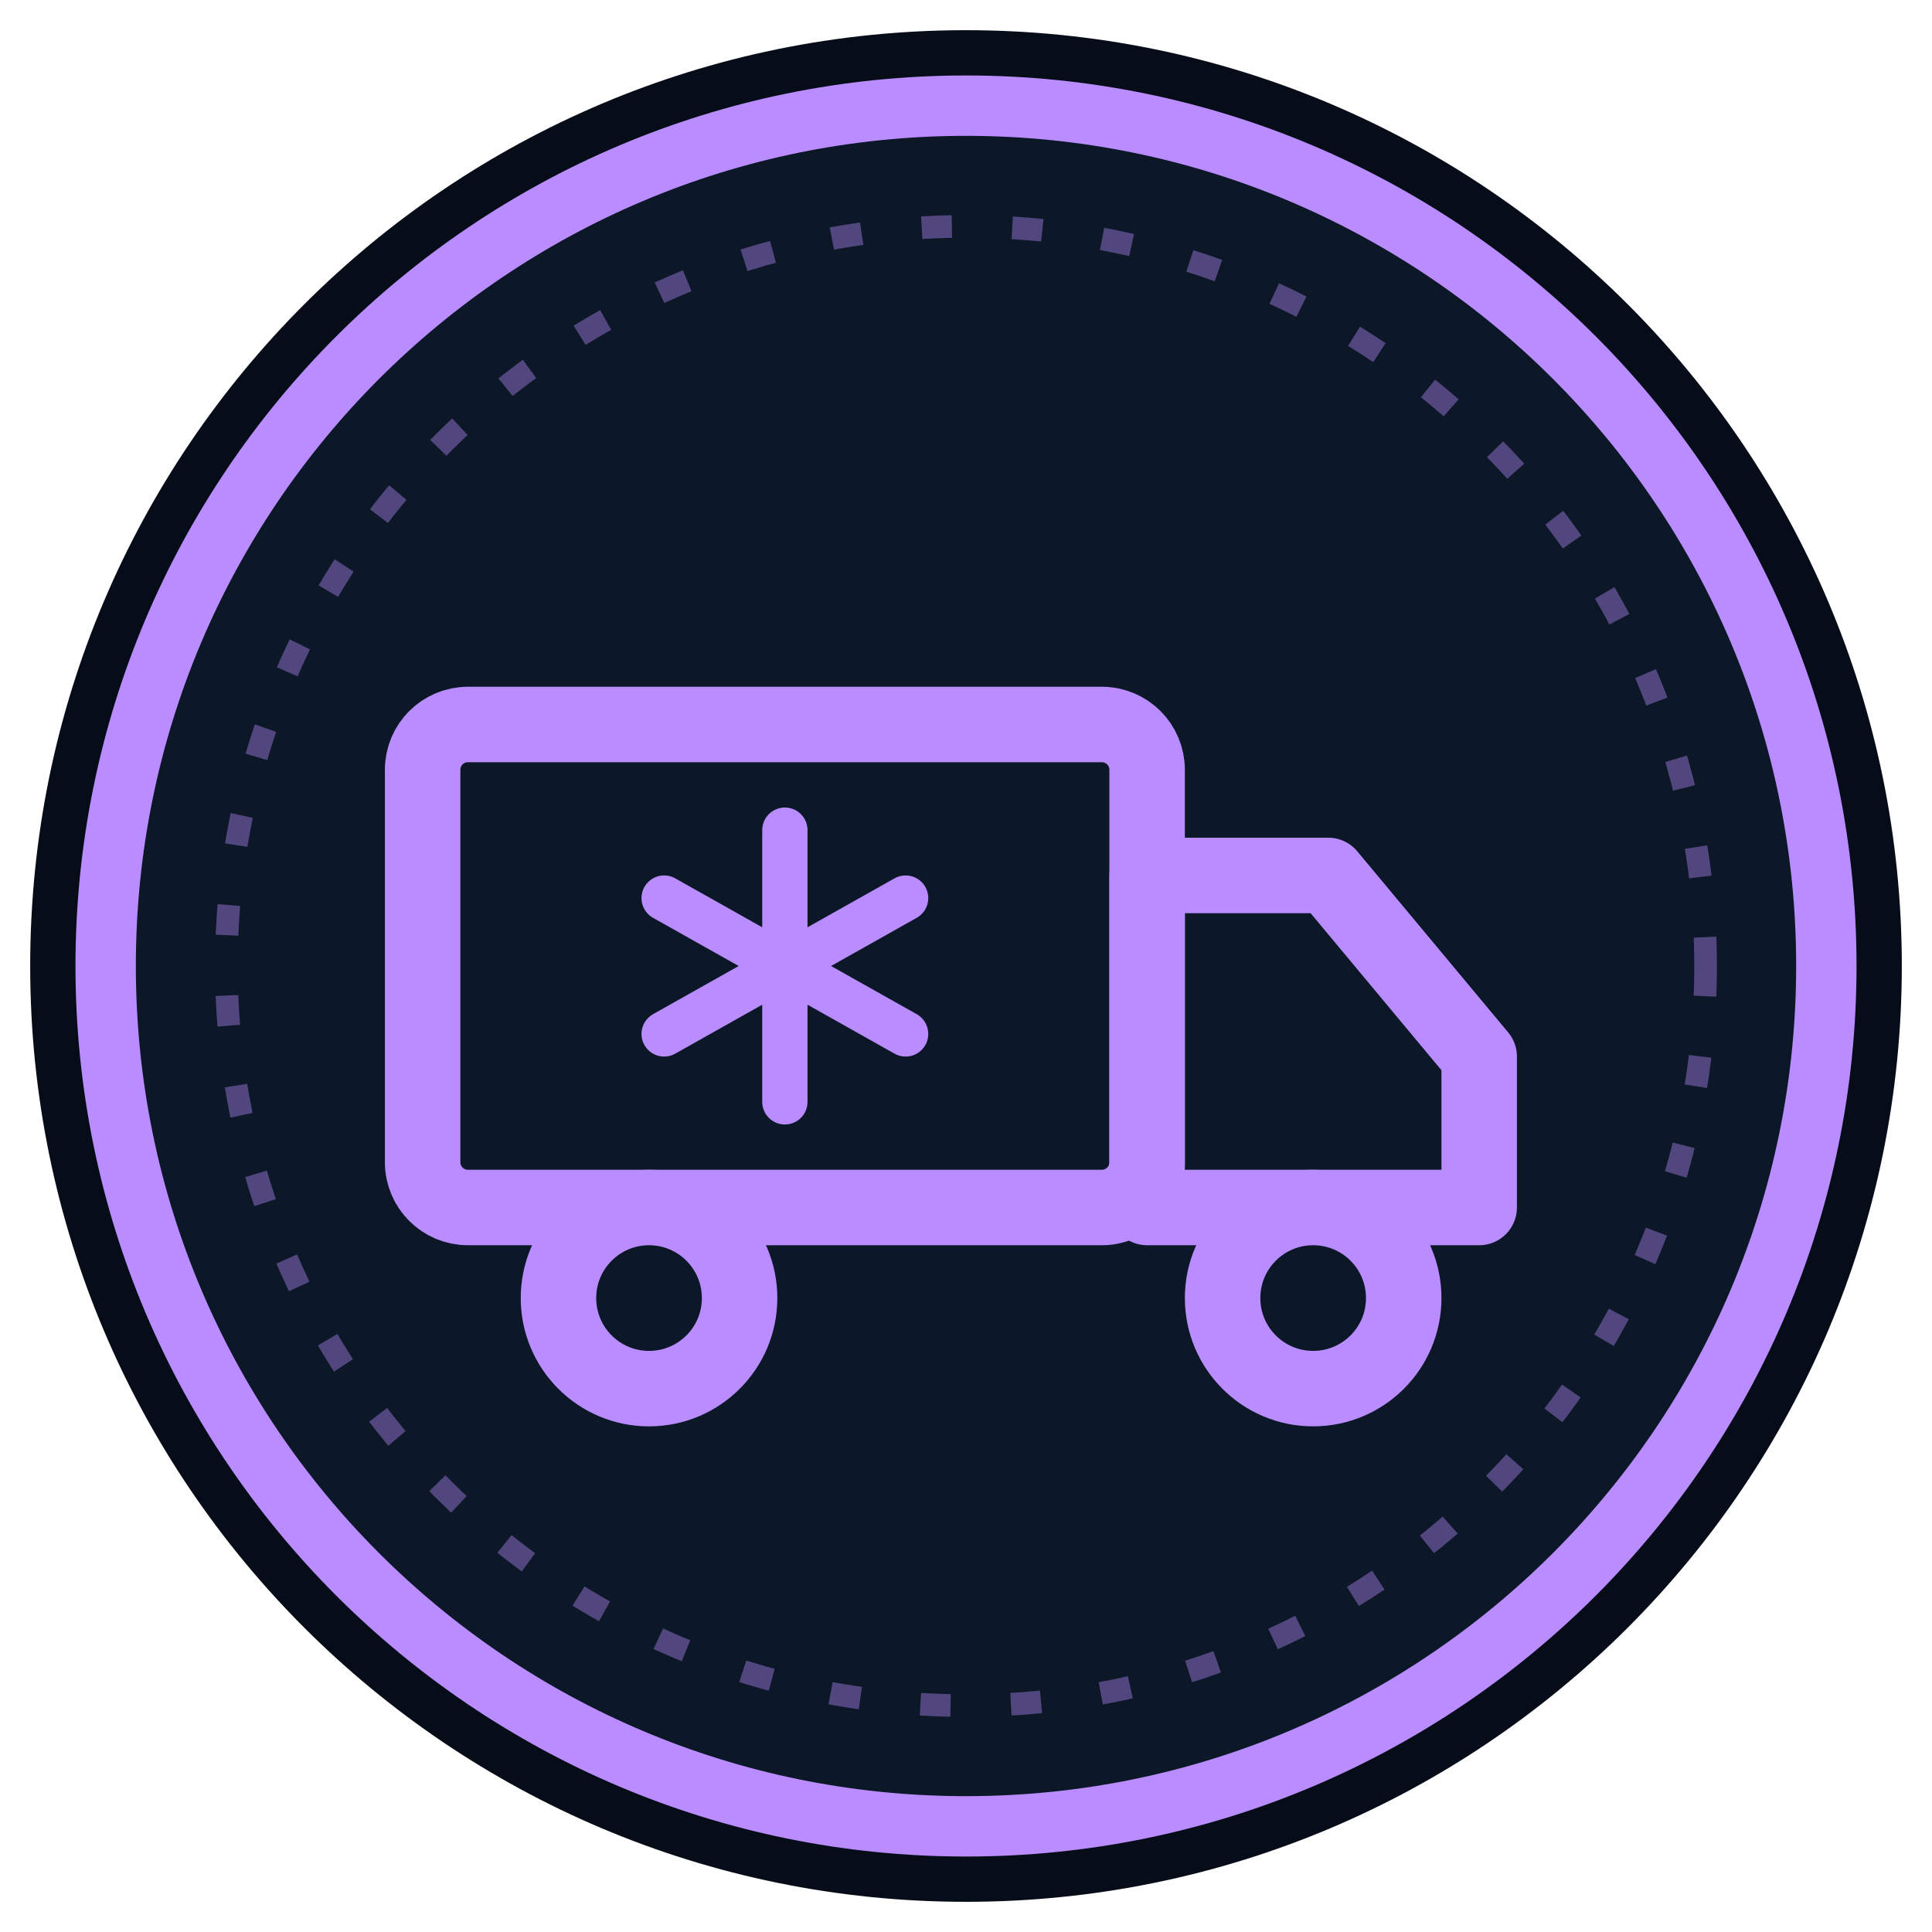
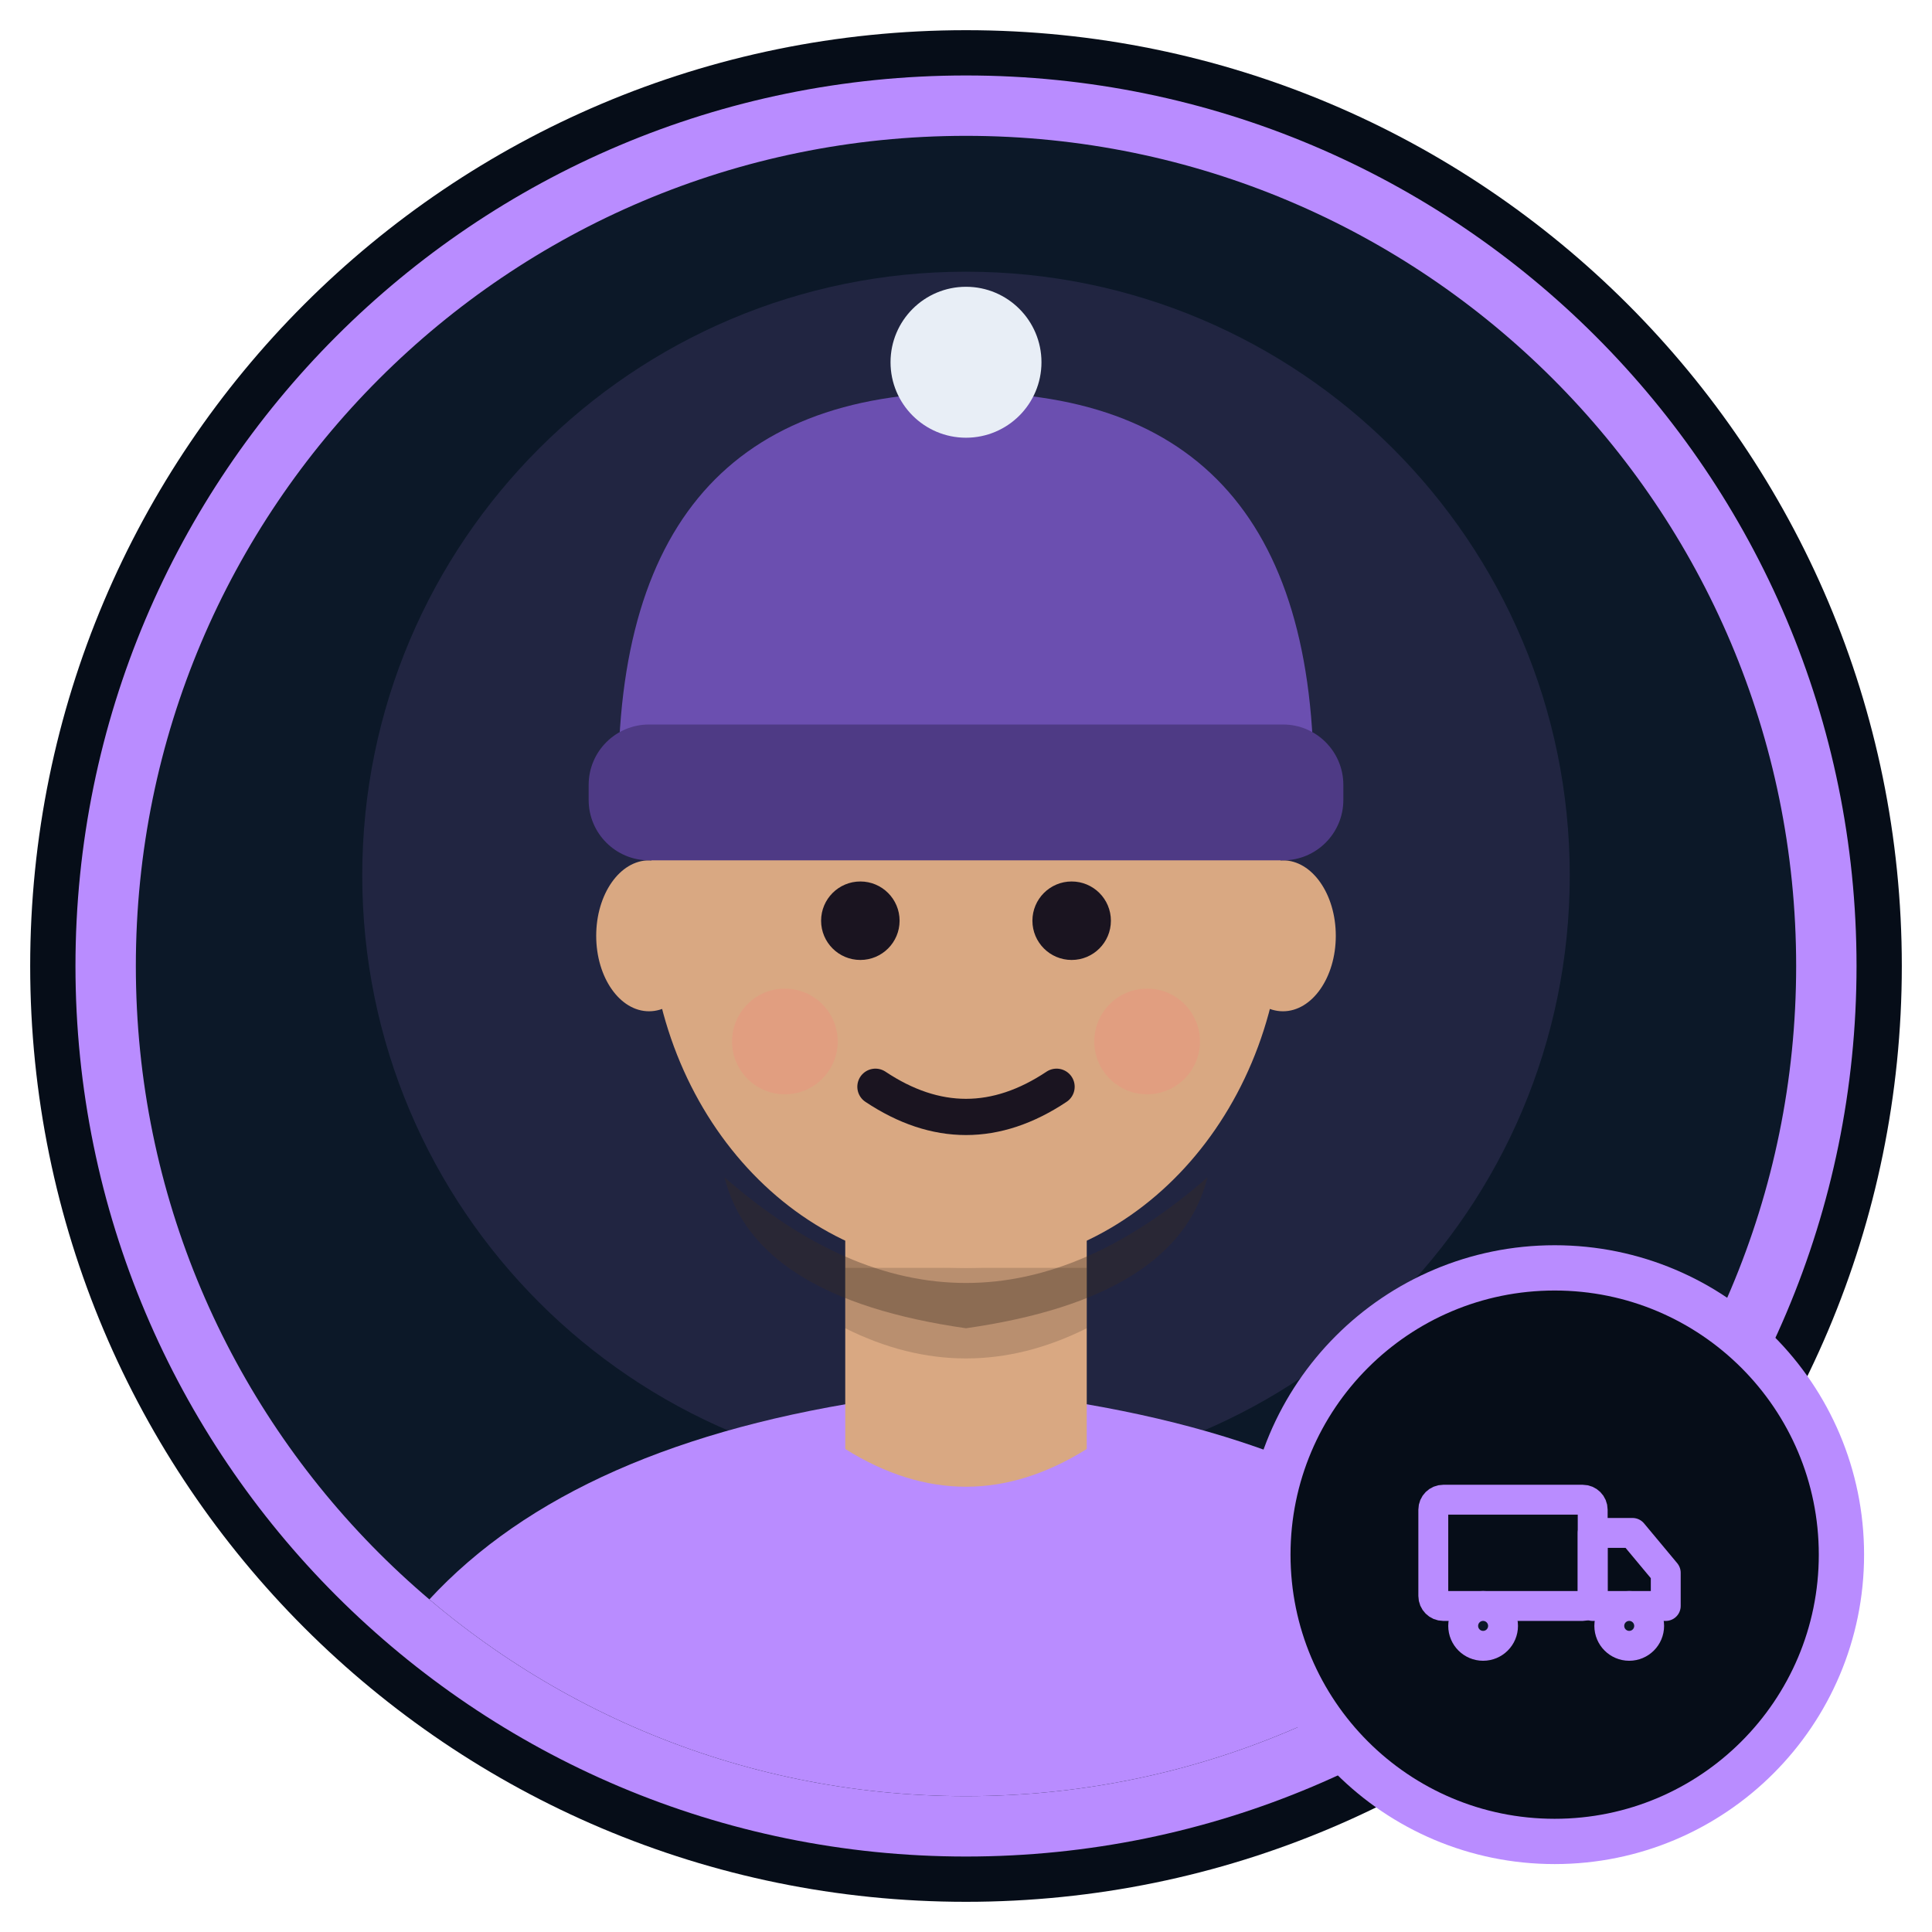
<svg xmlns="http://www.w3.org/2000/svg" viewBox="0 0 128 128" width="512" height="512">
+   <defs>
+     <clipPath id="c-carichi">
+       <circle cx="64" cy="64" r="55" />
+     </clipPath>
+   </defs>
  <circle cx="64" cy="64" r="62" fill="#060d18" />
-   <circle cx="64" cy="64" r="57" fill="#0c1828" stroke="#b98cff" stroke-width="4" />
-   <circle cx="64" cy="64" r="49" fill="none" stroke="#b98cff" stroke-opacity=".4" stroke-width="1.5" stroke-dasharray="2 4" />
-   <g fill="none" stroke="#b98cff" stroke-width="5" stroke-linecap="round" stroke-linejoin="round">
-     <rect x="28" y="48" width="48" height="32" rx="3" />
-     <path d="M76 58H88L98 70V80H76Z" />
-     <circle cx="43" cy="86" r="6" fill="#0c1828" />
-     <circle cx="87" cy="86" r="6" fill="#0c1828" />
-     <path d="M52 55V73M44 59.5L60 68.5M44 68.5L60 59.5" stroke-width="3" />
+   <circle cx="64" cy="64" r="57" fill="#0c1828" />
+   <g clip-path="url(#c-carichi)">
+     <circle cx="64" cy="58" r="40" fill="#b98cff" opacity=".12" />
+     <g fill="#3a2a20" />
+     <path d="M20 130Q20 96 64 92Q108 96 108 130Z" fill="#b98cff" />
+     <path d="M56 80H72V96Q64 101 56 96Z" fill="#d9a882" />
+     <path d="M56 88Q64 92 72 88V84H56Z" fill="#000" opacity=".15" />
+     <ellipse cx="64" cy="60" rx="21" ry="24" fill="#d9a882" />
+     <ellipse cx="43" cy="62" rx="3.5" ry="5" fill="#d9a882" />
+     <ellipse cx="85" cy="62" rx="3.5" ry="5" fill="#d9a882" />
+     <circle cx="57" cy="61" r="2.6" fill="#1a1420" />
+     <circle cx="71" cy="61" r="2.6" fill="#1a1420" />
+     <path d="M58 72Q64 76 70 72" stroke="#1a1420" stroke-width="2.4" fill="none" stroke-linecap="round" />
+     <circle cx="52" cy="69" r="3.5" fill="#ff7a7a" opacity=".22" />
+     <circle cx="76" cy="69" r="3.5" fill="#ff7a7a" opacity=".22" />
+     <g fill="#3a2a20">
+       <path d="M41 54Q40 26 64 26Q88 26 87 54Z" fill="#6b4fb0" />
+       <rect x="39" y="48" width="50" height="9" rx="4" fill="#4e3a85" />
+       <circle cx="64" cy="24" r="5" fill="#e8eef6" />
+     </g>
+     <path d="M48 78Q64 92 80 78Q78 86 64 88Q50 86 48 78Z" fill="#3a2a20" opacity=".35" />
+   </g>
+   <circle cx="64" cy="64" r="57" fill="none" stroke="#b98cff" stroke-width="4" />
+   <g transform="translate(83 83)">
+     <circle cx="20" cy="20" r="19" fill="#060d18" stroke="#b98cff" stroke-width="3" />
+     <g transform="translate(5.8 5.8) scale(.22)" fill="none" stroke="#b98cff" stroke-width="9" stroke-linecap="round" stroke-linejoin="round">
+       <rect x="28" y="48" width="48" height="32" rx="3" />
+       <path d="M76 58H88L98 70V80H76Z" />
+       <circle cx="43" cy="86" r="6" fill="#0c1828" />
+       <circle cx="87" cy="86" r="6" fill="#0c1828" />
+     </g>
  </g>
</svg>
